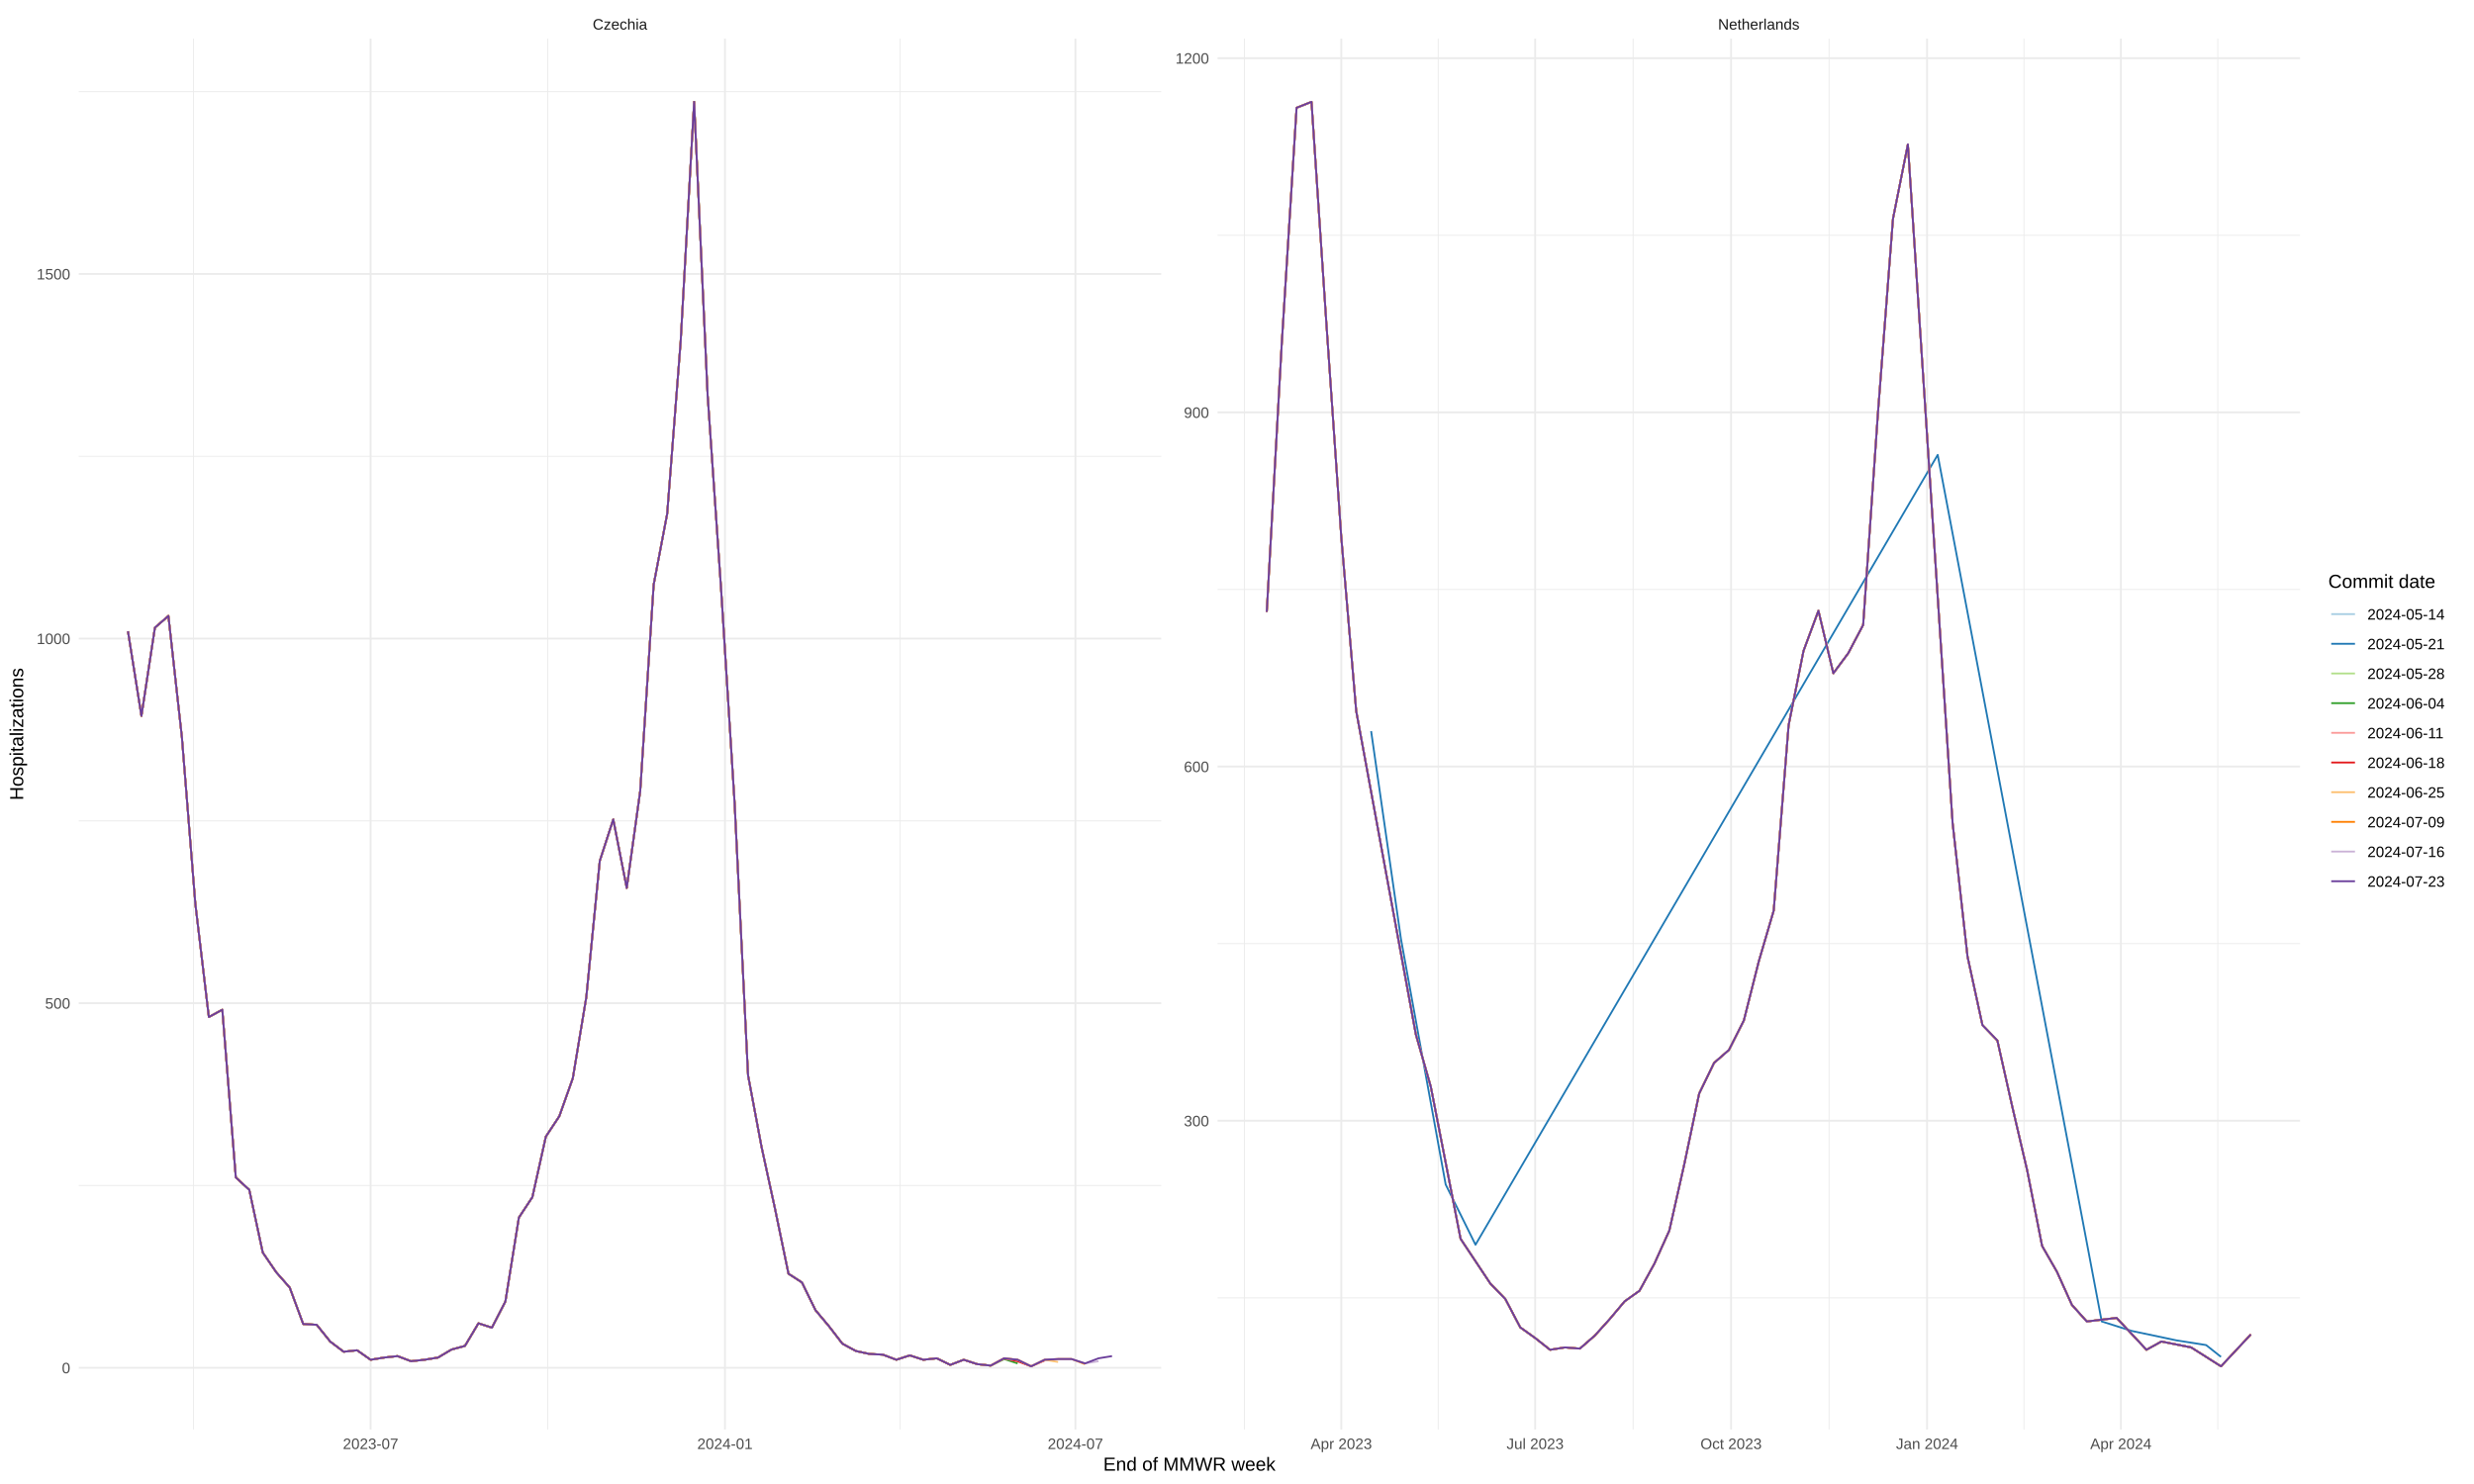
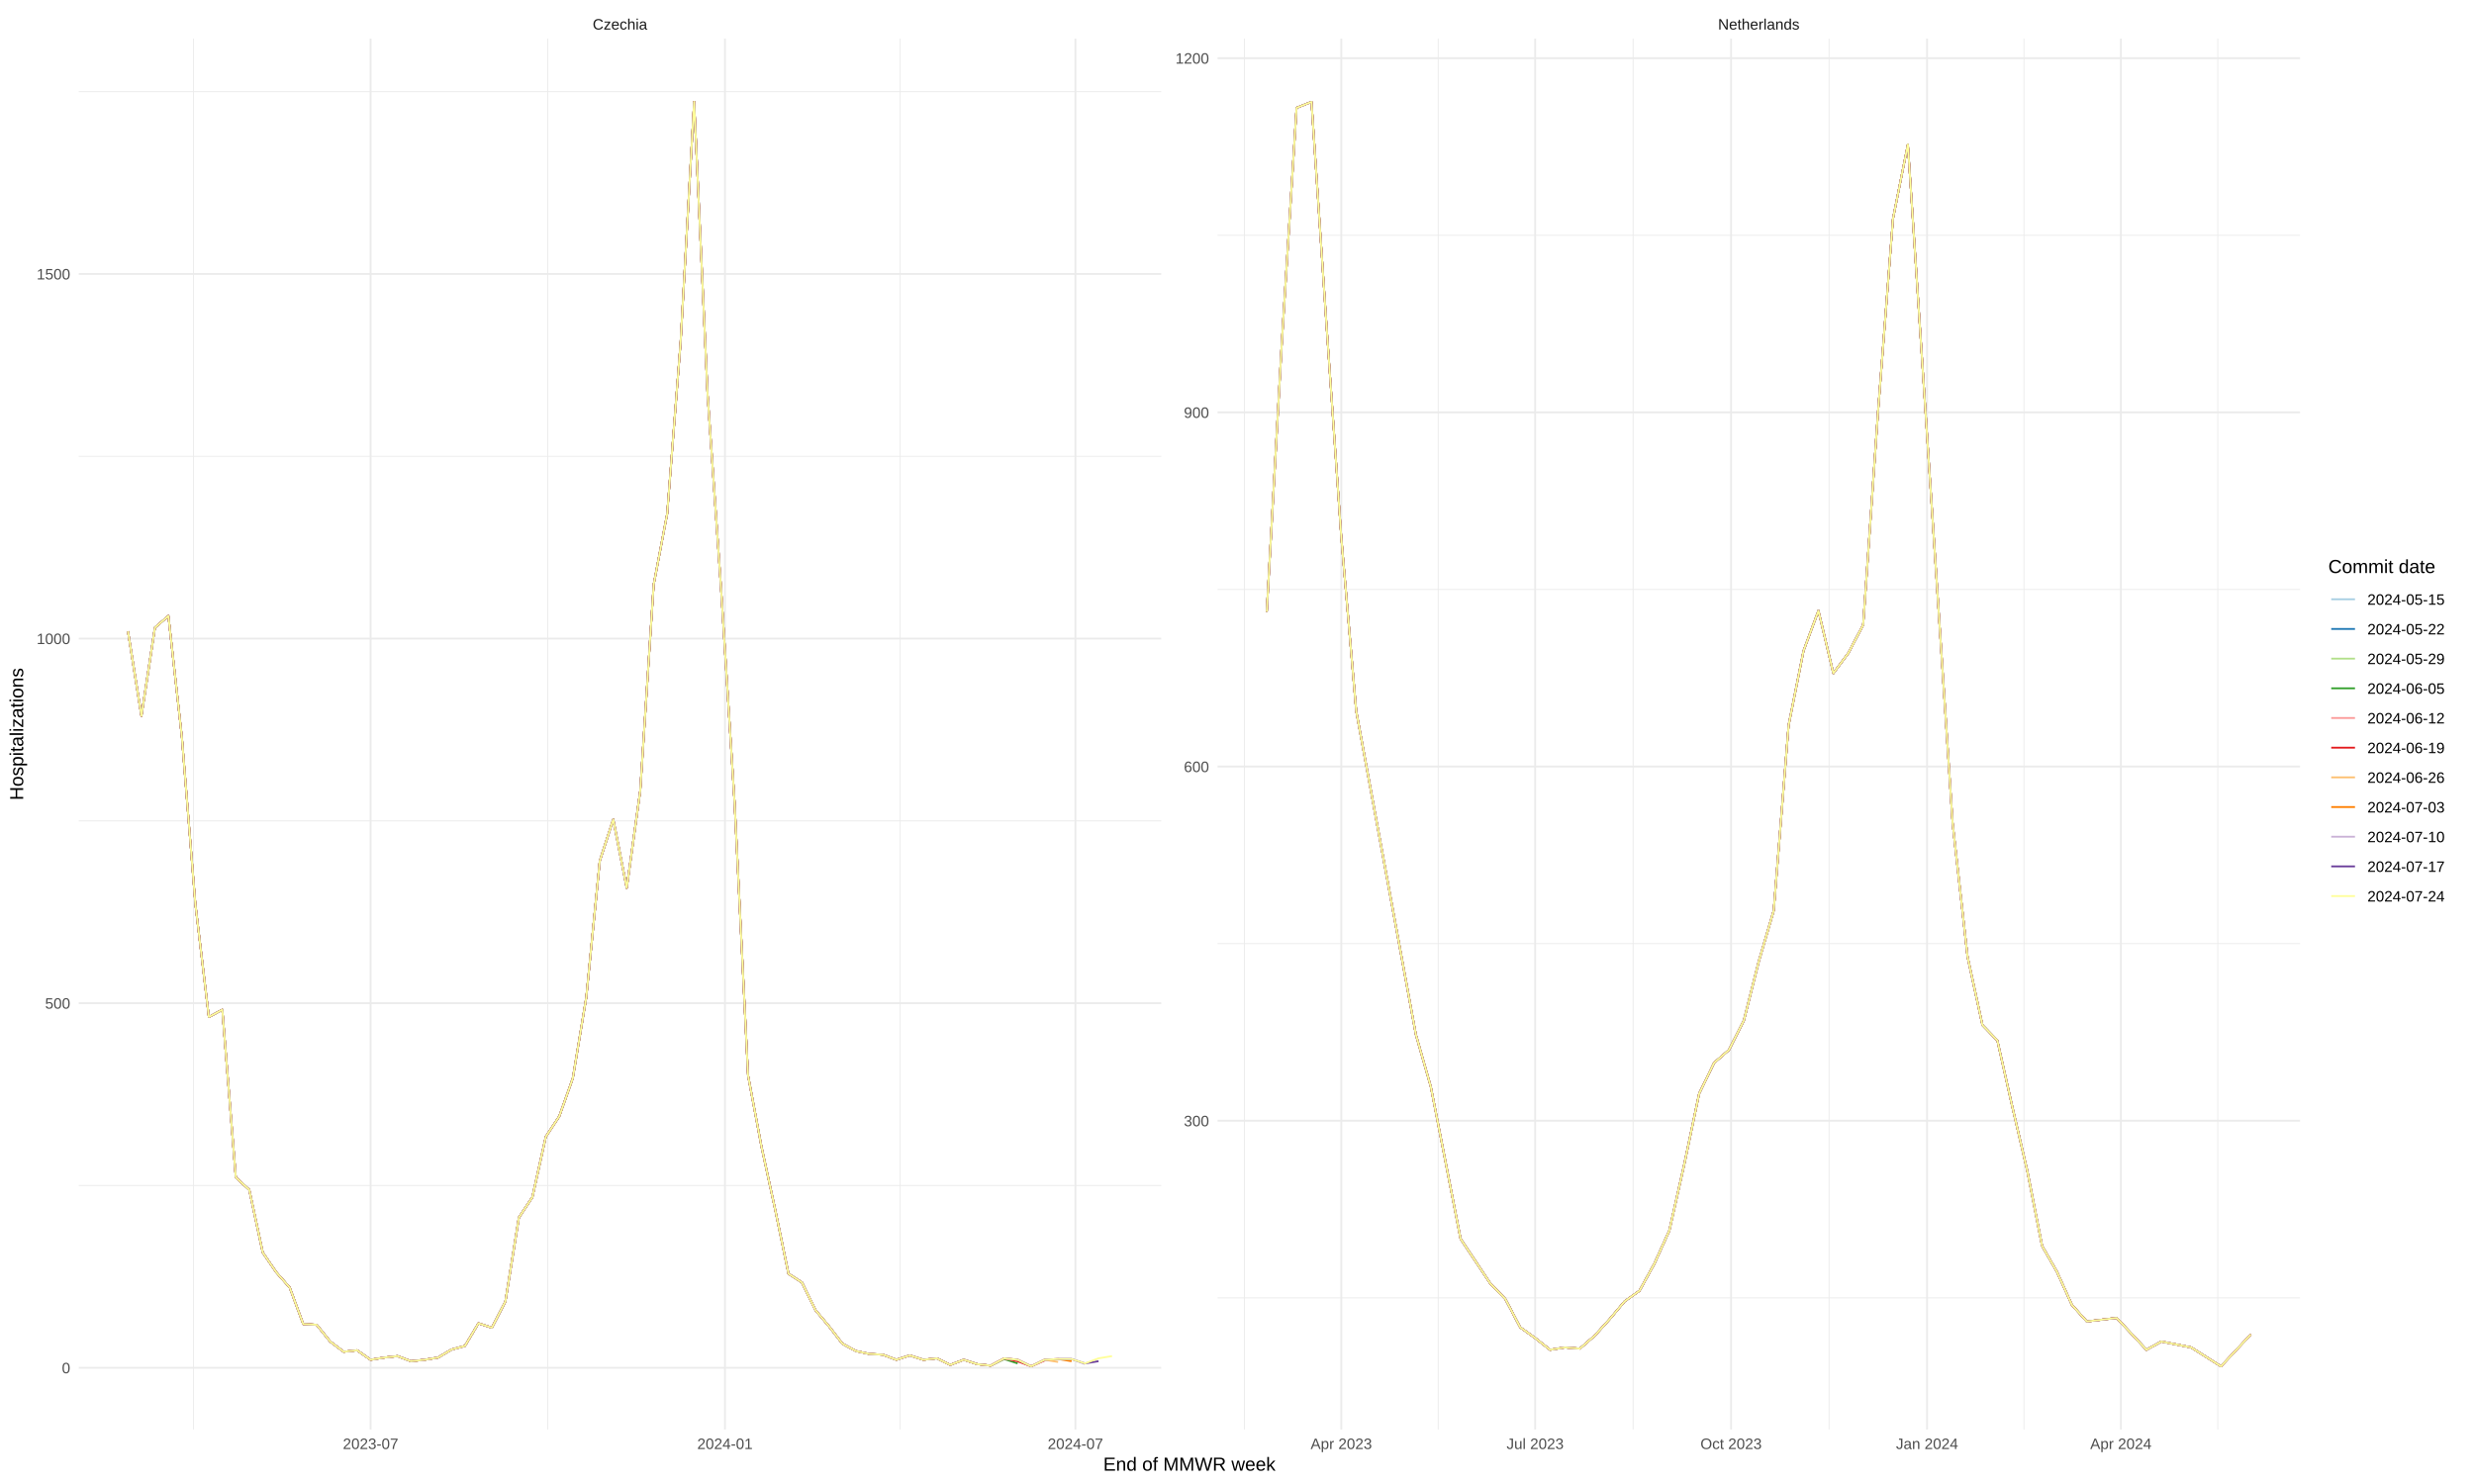
<svg xmlns="http://www.w3.org/2000/svg" class="svglite" width="1440.00pt" height="864.00pt" viewBox="0 0 1440.00 864.00">
  <defs>
    <style type="text/css">
    .svglite line, .svglite polyline, .svglite polygon, .svglite path, .svglite rect, .svglite circle {
      fill: none;
      stroke: #000000;
      stroke-linecap: round;
      stroke-linejoin: round;
      stroke-miterlimit: 10.00;
    }
    .svglite text {
      white-space: pre;
    }
  </style>
  </defs>
  <rect width="100%" height="100%" style="stroke: none; fill: none;" />
  <defs>
    <clipPath id="cpMC4wMHwxNDQwLjAwfDAuMDB8ODY0LjAw">
      <rect x="0.00" y="0.00" width="1440.00" height="864.00" />
    </clipPath>
  </defs>
  <g clip-path="url(#cpMC4wMHwxNDQwLjAwfDAuMDB8ODY0LjAw)">
</g>
  <defs>
    <clipPath id="cpNDUuODR8Njc1Ljg5fDIyLjQ5fDgzMi4yOQ==">
      <rect x="45.84" y="22.49" width="630.06" height="809.80" />
    </clipPath>
  </defs>
  <g clip-path="url(#cpNDUuODR8Njc1Ljg5fDIyLjQ5fDgzMi4yOQ==)">
    <polyline points="45.84,690.19 675.89,690.19 " style="stroke-width: 0.53; stroke: #EBEBEB; stroke-linecap: butt;" />
    <polyline points="45.84,477.92 675.89,477.92 " style="stroke-width: 0.53; stroke: #EBEBEB; stroke-linecap: butt;" />
    <polyline points="45.84,265.64 675.89,265.64 " style="stroke-width: 0.53; stroke: #EBEBEB; stroke-linecap: butt;" />
    <polyline points="45.84,53.36 675.89,53.36 " style="stroke-width: 0.53; stroke: #EBEBEB; stroke-linecap: butt;" />
    <polyline points="112.59,832.29 112.59,22.49 " style="stroke-width: 0.53; stroke: #EBEBEB; stroke-linecap: butt;" />
    <polyline points="318.83,832.29 318.83,22.49 " style="stroke-width: 0.53; stroke: #EBEBEB; stroke-linecap: butt;" />
    <polyline points="523.96,832.29 523.96,22.49 " style="stroke-width: 0.53; stroke: #EBEBEB; stroke-linecap: butt;" />
    <polyline points="45.84,796.33 675.89,796.33 " style="stroke-width: 1.07; stroke: #EBEBEB; stroke-linecap: butt;" />
    <polyline points="45.84,584.06 675.89,584.06 " style="stroke-width: 1.07; stroke: #EBEBEB; stroke-linecap: butt;" />
    <polyline points="45.84,371.78 675.89,371.78 " style="stroke-width: 1.07; stroke: #EBEBEB; stroke-linecap: butt;" />
    <polyline points="45.84,159.50 675.89,159.50 " style="stroke-width: 1.07; stroke: #EBEBEB; stroke-linecap: butt;" />
    <polyline points="215.71,832.29 215.71,22.49 " style="stroke-width: 1.07; stroke: #EBEBEB; stroke-linecap: butt;" />
    <polyline points="421.96,832.29 421.96,22.49 " style="stroke-width: 1.07; stroke: #EBEBEB; stroke-linecap: butt;" />
    <polyline points="625.96,832.29 625.96,22.49 " style="stroke-width: 1.07; stroke: #EBEBEB; stroke-linecap: butt;" />
    <polyline points="74.48,367.53 82.32,416.78 90.17,365.41 98.02,358.61 105.86,429.09 113.71,526.32 121.56,592.12 129.40,587.88 137.25,685.52 145.09,692.74 152.94,729.25 160.79,740.72 168.63,749.63 176.48,770.86 184.33,771.29 192.17,781.05 200.02,786.99 207.86,786.15 215.71,791.66 223.56,790.39 231.40,789.54 239.25,792.51 247.10,791.66 254.94,790.39 262.79,785.72 270.63,783.60 278.48,770.44 286.33,772.98 294.17,757.70 302.02,708.88 309.87,696.99 317.71,661.75 325.56,649.86 333.40,627.78 341.25,580.66 349.10,501.27 356.94,477.07 364.79,516.97 372.64,460.51 380.48,340.36 388.33,299.18 396.17,198.98 404.02,59.30 411.87,229.97 419.71,342.91 427.56,467.30 435.41,626.09 443.25,667.69 451.10,703.78 458.94,741.57 466.79,746.66 474.64,762.79 482.48,772.13 490.33,782.32 498.18,786.57 506.02,788.27 513.87,788.69 521.71,791.66 529.56,789.12 537.41,791.66 545.25,790.82 553.10,794.64 560.95,791.66 568.79,794.21 " style="stroke-width: 1.07; stroke: #A6CEE3; stroke-linecap: butt;" />
    <polyline points="74.48,367.53 82.32,416.78 90.17,365.41 98.02,358.61 105.86,429.09 113.71,526.32 121.56,592.12 129.40,587.88 137.25,685.52 145.09,692.74 152.94,729.25 160.79,740.72 168.63,749.63 176.48,770.86 184.33,771.29 192.17,781.05 200.02,786.99 207.86,786.15 215.71,791.66 223.56,790.39 231.40,789.54 239.25,792.51 247.10,791.66 254.94,790.39 262.79,785.72 270.63,783.60 278.48,770.44 286.33,772.98 294.17,757.70 302.02,708.88 309.87,696.99 317.71,661.75 325.56,649.86 333.40,627.78 341.25,580.66 349.10,501.27 356.94,477.07 364.79,516.97 372.64,460.51 380.48,340.36 388.33,299.18 396.17,198.98 404.02,59.30 411.87,229.97 419.71,342.91 427.56,467.30 435.41,626.09 443.25,667.69 451.10,703.78 458.94,741.57 466.79,746.66 474.64,762.79 482.48,772.13 490.33,782.32 498.18,786.57 506.02,788.27 513.87,788.69 521.71,791.66 529.56,789.12 537.41,791.66 545.25,790.82 553.10,794.64 560.95,791.66 568.79,794.21 576.64,795.06 " style="stroke-width: 1.07; stroke: #1F78B4; stroke-linecap: butt;" />
    <polyline points="74.48,367.53 82.32,416.78 90.17,365.41 98.02,358.61 105.86,429.09 113.71,526.32 121.56,592.12 129.40,587.88 137.25,685.52 145.09,692.74 152.94,729.25 160.79,740.72 168.63,749.63 176.48,770.86 184.33,771.29 192.17,781.05 200.02,786.99 207.86,786.15 215.71,791.66 223.56,790.39 231.40,789.54 239.25,792.51 247.10,791.66 254.94,790.39 262.79,785.72 270.63,783.60 278.48,770.44 286.33,772.98 294.17,757.70 302.02,708.88 309.87,696.99 317.71,661.75 325.56,649.86 333.40,627.78 341.25,580.66 349.10,501.27 356.94,477.07 364.79,516.97 372.64,460.51 380.48,340.36 388.33,299.18 396.17,198.98 404.02,59.30 411.87,229.97 419.71,342.91 427.56,467.30 435.41,626.09 443.25,667.69 451.10,703.78 458.94,741.57 466.79,746.66 474.64,762.79 482.48,772.13 490.33,782.32 498.18,786.57 506.02,788.27 513.87,788.69 521.71,791.66 529.56,789.12 537.41,791.66 545.25,790.82 553.10,794.64 560.95,791.66 568.79,794.21 576.64,795.06 584.48,791.24 " style="stroke-width: 1.07; stroke: #B2DF8A; stroke-linecap: butt;" />
    <polyline points="74.48,367.53 82.32,416.78 90.17,365.41 98.02,358.61 105.86,429.09 113.71,526.32 121.56,592.12 129.40,587.88 137.25,685.52 145.09,692.74 152.94,729.25 160.79,740.72 168.63,749.63 176.48,770.86 184.33,771.29 192.17,781.05 200.02,786.99 207.86,786.15 215.71,791.66 223.56,790.39 231.40,789.54 239.25,792.51 247.10,791.66 254.94,790.39 262.79,785.72 270.63,783.60 278.48,770.44 286.33,772.98 294.17,757.70 302.02,708.88 309.87,696.99 317.71,661.75 325.56,649.86 333.40,627.78 341.25,580.66 349.10,501.27 356.94,477.07 364.79,516.97 372.64,460.51 380.48,340.36 388.33,299.18 396.17,198.98 404.02,59.30 411.87,229.97 419.71,342.91 427.56,467.30 435.41,626.09 443.25,667.69 451.10,703.78 458.94,741.57 466.79,746.66 474.64,762.79 482.48,772.13 490.33,782.32 498.18,786.57 506.02,788.27 513.87,788.69 521.71,791.66 529.56,789.12 537.41,791.66 545.25,790.82 553.10,794.64 560.95,791.66 568.79,794.21 576.64,795.06 584.48,791.24 592.33,793.79 " style="stroke-width: 1.07; stroke: #33A02C; stroke-linecap: butt;" />
    <polyline points="74.48,367.53 82.32,416.78 90.17,365.41 98.02,358.61 105.86,429.09 113.71,526.32 121.56,592.12 129.40,587.88 137.25,685.52 145.09,692.74 152.94,729.25 160.79,740.72 168.63,749.63 176.48,770.86 184.33,771.29 192.17,781.05 200.02,786.99 207.86,786.15 215.71,791.66 223.56,790.39 231.40,789.54 239.25,792.51 247.10,791.66 254.94,790.39 262.79,785.72 270.63,783.60 278.48,770.44 286.33,772.98 294.17,757.70 302.02,708.88 309.87,696.99 317.71,661.75 325.56,649.86 333.40,627.78 341.25,580.66 349.10,501.27 356.94,477.07 364.79,516.97 372.64,460.51 380.48,340.36 388.33,299.18 396.17,198.98 404.02,59.30 411.87,229.97 419.71,342.91 427.56,467.30 435.41,626.09 443.25,667.69 451.10,703.78 458.94,741.57 466.79,746.66 474.64,762.79 482.48,772.13 490.33,782.32 498.18,786.57 506.02,788.27 513.87,788.69 521.71,791.66 529.56,789.12 537.41,791.66 545.25,790.82 553.10,794.64 560.95,791.66 568.79,794.21 576.64,795.06 584.48,790.82 592.33,792.51 600.18,795.49 " style="stroke-width: 1.07; stroke: #FB9A99; stroke-linecap: butt;" />
    <polyline points="74.48,367.53 82.32,416.78 90.17,365.41 98.02,358.61 105.86,429.09 113.71,526.32 121.56,592.12 129.40,587.88 137.25,685.52 145.09,692.74 152.94,729.25 160.79,740.72 168.63,749.63 176.48,770.86 184.33,771.29 192.17,781.05 200.02,786.99 207.86,786.15 215.71,791.66 223.56,790.39 231.40,789.54 239.25,792.51 247.10,791.66 254.94,790.39 262.79,785.72 270.63,783.60 278.48,770.44 286.33,772.98 294.17,757.70 302.02,708.88 309.87,696.99 317.71,661.75 325.56,649.86 333.40,627.78 341.25,580.66 349.10,501.27 356.94,477.07 364.79,516.97 372.64,460.51 380.48,340.36 388.33,299.18 396.17,198.98 404.02,59.30 411.87,229.97 419.71,342.91 427.56,467.30 435.41,626.09 443.25,667.69 451.10,703.78 458.94,741.57 466.79,746.66 474.64,762.79 482.48,772.13 490.33,782.32 498.18,786.57 506.02,788.27 513.87,788.69 521.71,791.66 529.56,789.12 537.41,791.66 545.25,790.82 553.10,794.64 560.95,791.66 568.79,794.21 576.64,795.06 584.48,790.82 592.33,792.51 600.18,795.49 608.02,792.09 " style="stroke-width: 1.07; stroke: #E31A1C; stroke-linecap: butt;" />
    <polyline points="74.48,367.53 82.32,416.78 90.17,365.41 98.02,358.61 105.86,429.09 113.71,526.32 121.56,592.12 129.40,587.88 137.25,685.52 145.09,692.74 152.94,729.25 160.79,740.72 168.63,749.63 176.48,770.86 184.33,771.29 192.17,781.05 200.02,786.99 207.86,786.15 215.71,791.66 223.56,790.39 231.40,789.54 239.25,792.51 247.10,791.66 254.94,790.39 262.79,785.72 270.63,783.60 278.48,770.44 286.33,772.98 294.17,757.70 302.02,708.88 309.87,696.99 317.71,661.75 325.56,649.86 333.40,627.78 341.25,580.66 349.10,501.27 356.94,477.07 364.79,516.97 372.64,460.51 380.48,340.36 388.33,299.18 396.17,198.98 404.02,59.30 411.87,229.97 419.71,342.91 427.56,467.30 435.41,626.09 443.25,667.69 451.10,703.78 458.94,741.57 466.79,746.66 474.64,762.79 482.48,772.13 490.33,782.32 498.18,786.57 506.02,788.27 513.87,788.69 521.71,791.66 529.56,789.12 537.41,791.66 545.25,790.82 553.10,794.64 560.95,791.66 568.79,794.21 576.64,795.06 584.48,790.82 592.33,791.66 600.18,795.49 608.02,791.66 615.87,792.94 " style="stroke-width: 1.07; stroke: #FDBF6F; stroke-linecap: butt;" />
-     <polyline points="74.48,367.53 82.32,416.78 90.17,365.41 98.02,358.61 105.86,429.09 113.71,526.32 121.56,592.12 129.40,587.88 137.25,685.52 145.09,692.74 152.94,729.25 160.79,740.72 168.63,749.63 176.48,770.86 184.33,771.29 192.17,781.05 200.02,786.99 207.86,786.15 215.71,791.66 223.56,790.39 231.40,789.54 239.25,792.51 247.10,791.66 254.94,790.39 262.79,785.72 270.63,783.60 278.48,770.44 286.33,772.98 294.17,757.70 302.02,708.88 309.87,696.99 317.71,661.75 325.56,649.86 333.40,627.78 341.25,580.66 349.10,501.27 356.94,477.07 364.79,516.97 372.64,460.51 380.48,340.36 388.33,299.18 396.17,198.98 404.02,59.30 411.87,229.97 419.71,342.91 427.56,467.30 435.41,626.09 443.25,667.69 451.10,703.78 458.94,741.57 466.79,746.66 474.64,762.79 482.48,772.13 490.33,782.32 498.18,786.57 506.02,788.27 513.87,788.69 521.71,791.66 529.56,789.12 537.41,791.66 545.25,790.82 553.10,794.64 560.95,791.66 568.79,794.21 576.64,795.06 584.48,790.82 592.33,791.66 600.18,795.49 608.02,791.66 615.87,791.24 623.72,791.24 631.56,794.21 " style="stroke-width: 1.07; stroke: #FF7F00; stroke-linecap: butt;" />
-     <polyline points="74.48,367.53 82.32,416.78 90.17,365.41 98.02,358.61 105.86,429.09 113.71,526.32 121.56,592.12 129.40,587.88 137.25,685.52 145.09,692.74 152.94,729.25 160.79,740.72 168.63,749.63 176.48,770.86 184.33,771.29 192.17,781.05 200.02,786.99 207.86,786.15 215.71,791.66 223.56,790.39 231.40,789.54 239.25,792.51 247.10,791.66 254.94,790.39 262.79,785.72 270.63,783.60 278.48,770.44 286.33,772.98 294.17,757.70 302.02,708.88 309.87,696.99 317.71,661.75 325.56,649.86 333.40,627.78 341.25,580.66 349.10,501.27 356.94,477.07 364.79,516.97 372.64,460.51 380.48,340.36 388.33,299.18 396.17,198.98 404.02,59.30 411.87,229.97 419.71,342.91 427.56,467.30 435.41,626.09 443.25,667.69 451.10,703.78 458.94,741.57 466.79,746.66 474.64,762.79 482.48,772.13 490.33,782.32 498.18,786.57 506.02,788.27 513.87,788.69 521.71,791.66 529.56,789.12 537.41,791.66 545.25,790.82 553.10,794.64 560.95,791.66 568.79,794.21 576.64,795.06 584.48,790.82 592.33,791.66 600.18,795.49 608.02,791.66 615.87,791.24 623.72,791.24 631.56,793.79 639.41,792.51 " style="stroke-width: 1.07; stroke: #CAB2D6; stroke-linecap: butt;" />
-     <polyline points="74.48,367.53 82.32,416.78 90.17,365.41 98.02,358.61 105.86,429.09 113.71,526.32 121.56,592.12 129.40,587.88 137.25,685.52 145.09,692.74 152.94,729.25 160.79,740.72 168.63,749.63 176.48,770.86 184.33,771.29 192.17,781.05 200.02,786.99 207.86,786.15 215.71,791.66 223.56,790.39 231.40,789.54 239.25,792.51 247.10,791.66 254.94,790.39 262.79,785.72 270.63,783.60 278.48,770.44 286.33,772.98 294.17,757.70 302.02,708.88 309.87,696.99 317.71,661.75 325.56,649.86 333.40,627.78 341.25,580.66 349.10,501.27 356.94,477.07 364.79,516.97 372.64,460.51 380.48,340.36 388.33,299.18 396.17,198.98 404.02,59.30 411.87,229.97 419.71,342.91 427.56,467.30 435.41,626.09 443.25,667.69 451.10,703.78 458.94,741.57 466.79,746.66 474.64,762.79 482.48,772.13 490.33,782.32 498.18,786.57 506.02,788.27 513.87,788.69 521.71,791.66 529.56,789.12 537.41,791.66 545.25,790.82 553.10,794.64 560.95,791.66 568.79,794.21 576.64,795.06 584.48,790.82 592.33,791.66 600.18,795.49 608.02,791.66 615.87,791.24 623.72,791.24 631.56,793.79 639.41,790.82 647.26,789.54 " style="stroke-width: 1.07; stroke: #6A3D9A; stroke-linecap: butt;" />
+     <polyline points="74.48,367.53 82.32,416.78 90.17,365.41 98.02,358.61 105.86,429.09 113.71,526.32 121.56,592.12 129.40,587.88 137.25,685.52 145.09,692.74 152.94,729.25 160.79,740.72 168.63,749.63 176.48,770.86 184.33,771.29 192.17,781.05 200.02,786.99 207.86,786.15 215.71,791.66 223.56,790.39 231.40,789.54 239.25,792.51 247.10,791.66 254.94,790.39 262.79,785.72 270.63,783.60 278.48,770.44 286.33,772.98 294.17,757.70 302.02,708.88 309.87,696.99 317.71,661.75 325.56,649.86 333.40,627.78 341.25,580.66 349.10,501.27 356.94,477.07 364.79,516.97 372.64,460.51 380.48,340.36 388.33,299.18 396.17,198.98 404.02,59.30 411.87,229.97 419.71,342.91 427.56,467.30 435.41,626.09 443.25,667.69 451.10,703.78 458.94,741.57 466.79,746.66 474.64,762.79 482.48,772.13 490.33,782.32 498.18,786.57 506.02,788.27 513.87,788.69 521.71,791.66 529.56,789.12 537.41,791.66 545.25,790.82 553.10,794.64 560.95,791.66 568.79,794.21 576.64,795.06 584.48,790.82 592.33,791.66 600.18,795.49 608.02,791.66 615.87,791.24 623.72,792.51 " style="stroke-width: 1.07; stroke: #FF7F00; stroke-linecap: butt;" />
+     <polyline points="74.48,367.53 82.32,416.78 90.17,365.41 98.02,358.61 105.86,429.09 113.71,526.32 121.56,592.12 129.40,587.88 137.25,685.52 145.09,692.74 152.94,729.25 160.79,740.72 168.63,749.63 176.48,770.86 184.33,771.29 192.17,781.05 200.02,786.99 207.86,786.15 215.71,791.66 223.56,790.39 231.40,789.54 239.25,792.51 247.10,791.66 254.94,790.39 262.79,785.72 270.63,783.60 278.48,770.44 286.33,772.98 294.17,757.70 302.02,708.88 309.87,696.99 317.71,661.75 325.56,649.86 333.40,627.78 341.25,580.66 349.10,501.27 356.94,477.07 364.79,516.97 372.64,460.51 380.48,340.36 388.33,299.18 396.17,198.98 404.02,59.30 411.87,229.97 419.71,342.91 427.56,467.30 435.41,626.09 443.25,667.69 451.10,703.78 458.94,741.57 466.79,746.66 474.64,762.79 482.48,772.13 490.33,782.32 498.18,786.57 506.02,788.27 513.87,788.69 521.71,791.66 529.56,789.12 537.41,791.66 545.25,790.82 553.10,794.64 560.95,791.66 568.79,794.21 576.64,795.06 584.48,790.82 592.33,791.66 600.18,795.49 608.02,791.66 615.87,791.24 623.72,791.24 631.56,794.21 " style="stroke-width: 1.07; stroke: #CAB2D6; stroke-linecap: butt;" />
+     <polyline points="74.48,367.53 82.32,416.78 90.17,365.41 98.02,358.61 105.86,429.09 113.71,526.32 121.56,592.12 129.40,587.88 137.25,685.52 145.09,692.74 152.94,729.25 160.79,740.72 168.63,749.63 176.48,770.86 184.33,771.29 192.17,781.05 200.02,786.99 207.86,786.15 215.71,791.66 223.56,790.39 231.40,789.54 239.25,792.51 247.10,791.66 254.94,790.39 262.79,785.72 270.63,783.60 278.48,770.44 286.33,772.98 294.17,757.70 302.02,708.88 309.87,696.99 317.71,661.75 325.56,649.86 333.40,627.78 341.25,580.66 349.10,501.27 356.94,477.07 364.79,516.97 372.64,460.51 380.48,340.36 388.33,299.18 396.17,198.98 404.02,59.30 411.87,229.97 419.71,342.91 427.56,467.30 435.41,626.09 443.25,667.69 451.10,703.78 458.94,741.57 466.79,746.66 474.64,762.79 482.48,772.13 490.33,782.32 498.18,786.57 506.02,788.27 513.87,788.69 521.71,791.66 529.56,789.12 537.41,791.66 545.25,790.82 553.10,794.64 560.95,791.66 568.79,794.21 576.64,795.06 584.48,790.82 592.33,791.66 600.18,795.49 608.02,791.66 615.87,791.24 623.72,791.24 631.56,793.79 639.41,792.51 " style="stroke-width: 1.07; stroke: #6A3D9A; stroke-linecap: butt;" />
+     <polyline points="74.48,367.53 82.32,416.78 90.17,365.41 98.02,358.61 105.86,429.09 113.71,526.32 121.56,592.12 129.40,587.88 137.25,685.52 145.09,692.74 152.94,729.25 160.79,740.72 168.63,749.63 176.48,770.86 184.33,771.29 192.17,781.05 200.02,786.99 207.86,786.15 215.71,791.66 223.56,790.39 231.40,789.54 239.25,792.51 247.10,791.66 254.94,790.39 262.79,785.72 270.63,783.60 278.48,770.44 286.33,772.98 294.17,757.70 302.02,708.88 309.87,696.99 317.71,661.75 325.56,649.86 333.40,627.78 341.25,580.66 349.10,501.27 356.94,477.07 364.79,516.97 372.64,460.51 380.48,340.36 388.33,299.18 396.17,198.98 404.02,59.30 411.87,229.97 419.71,342.91 427.56,467.30 435.41,626.09 443.25,667.69 451.10,703.78 458.94,741.57 466.79,746.66 474.64,762.79 482.48,772.13 490.33,782.32 498.18,786.57 506.02,788.27 513.87,788.69 521.71,791.66 529.56,789.12 537.41,791.66 545.25,790.82 553.10,794.64 560.95,791.66 568.79,794.21 576.64,795.06 584.48,790.82 592.33,791.66 600.18,795.49 608.02,791.66 615.87,791.24 623.72,791.24 631.56,793.79 639.41,790.82 647.26,789.54 " style="stroke-width: 1.07; stroke: #FFFF99; stroke-linecap: butt;" />
  </g>
  <g clip-path="url(#cpMC4wMHwxNDQwLjAwfDAuMDB8ODY0LjAw)">
</g>
  <defs>
    <clipPath id="cpNzA4LjY4fDEzMzguNzR8MjIuNDl8ODMyLjI5">
      <rect x="708.68" y="22.49" width="630.06" height="809.80" />
    </clipPath>
  </defs>
  <g clip-path="url(#cpNzA4LjY4fDEzMzguNzR8MjIuNDl8ODMyLjI5)">
    <polyline points="708.68,755.62 1338.74,755.62 " style="stroke-width: 0.53; stroke: #EBEBEB; stroke-linecap: butt;" />
    <polyline points="708.68,549.40 1338.74,549.40 " style="stroke-width: 0.53; stroke: #EBEBEB; stroke-linecap: butt;" />
    <polyline points="708.68,343.19 1338.74,343.19 " style="stroke-width: 0.53; stroke: #EBEBEB; stroke-linecap: butt;" />
    <polyline points="708.68,136.97 1338.74,136.97 " style="stroke-width: 0.53; stroke: #EBEBEB; stroke-linecap: butt;" />
    <polyline points="724.30,832.29 724.30,22.49 " style="stroke-width: 0.53; stroke: #EBEBEB; stroke-linecap: butt;" />
    <polyline points="837.12,832.29 837.12,22.49 " style="stroke-width: 0.53; stroke: #EBEBEB; stroke-linecap: butt;" />
    <polyline points="950.56,832.29 950.56,22.49 " style="stroke-width: 0.53; stroke: #EBEBEB; stroke-linecap: butt;" />
    <polyline points="1064.62,832.29 1064.62,22.49 " style="stroke-width: 0.53; stroke: #EBEBEB; stroke-linecap: butt;" />
    <polyline points="1178.06,832.29 1178.06,22.49 " style="stroke-width: 0.53; stroke: #EBEBEB; stroke-linecap: butt;" />
    <polyline points="1290.88,832.29 1290.88,22.49 " style="stroke-width: 0.53; stroke: #EBEBEB; stroke-linecap: butt;" />
    <polyline points="708.68,652.51 1338.74,652.51 " style="stroke-width: 1.07; stroke: #EBEBEB; stroke-linecap: butt;" />
    <polyline points="708.68,446.30 1338.74,446.30 " style="stroke-width: 1.07; stroke: #EBEBEB; stroke-linecap: butt;" />
    <polyline points="708.68,240.08 1338.74,240.08 " style="stroke-width: 1.07; stroke: #EBEBEB; stroke-linecap: butt;" />
    <polyline points="708.68,33.87 1338.74,33.87 " style="stroke-width: 1.07; stroke: #EBEBEB; stroke-linecap: butt;" />
    <polyline points="780.71,832.29 780.71,22.49 " style="stroke-width: 1.07; stroke: #EBEBEB; stroke-linecap: butt;" />
    <polyline points="893.53,832.29 893.53,22.49 " style="stroke-width: 1.07; stroke: #EBEBEB; stroke-linecap: butt;" />
    <polyline points="1007.59,832.29 1007.59,22.49 " style="stroke-width: 1.07; stroke: #EBEBEB; stroke-linecap: butt;" />
    <polyline points="1121.65,832.29 1121.65,22.49 " style="stroke-width: 1.07; stroke: #EBEBEB; stroke-linecap: butt;" />
    <polyline points="1234.47,832.29 1234.47,22.49 " style="stroke-width: 1.07; stroke: #EBEBEB; stroke-linecap: butt;" />
    <polyline points="737.32,356.25 746.00,200.90 754.68,62.74 763.36,59.30 772.04,188.53 780.71,312.94 789.39,413.99 806.75,508.16 824.11,602.33 832.78,632.58 850.14,721.25 867.50,747.37 876.18,756.30 884.85,772.80 893.53,778.99 902.21,785.86 910.89,784.49 919.57,785.17 928.25,777.61 936.93,767.99 945.60,757.68 954.28,751.49 962.96,735.68 971.64,716.44 980.32,677.94 989.00,636.70 997.67,618.83 1006.35,611.27 1015.03,594.08 1023.71,559.71 1032.39,530.16 1041.07,422.24 1049.75,378.93 1058.42,355.56 1067.10,391.99 1075.78,380.31 1084.46,363.81 1093.14,239.39 1101.82,127.35 1110.49,84.05 1136.53,479.29 1145.21,556.96 1153.89,596.83 1162.57,605.77 1171.24,644.26 1179.92,681.38 1188.60,725.37 1197.28,740.50 1205.96,759.74 1214.64,769.37 1231.99,767.30 1249.35,785.86 1258.03,781.05 1275.39,784.49 " style="stroke-width: 1.07; stroke: #A6CEE3; stroke-linecap: butt;" />
-     <polyline points="798.07,425.67 815.43,546.65 841.46,689.63 858.82,724.69 1127.85,264.83 1223.31,769.37 1240.67,774.86 1266.71,780.36 1284.06,783.11 1292.74,789.99 " style="stroke-width: 1.07; stroke: #1F78B4; stroke-linecap: butt;" />
+     <polyline points="737.32,356.25 746.00,200.90 754.68,62.74 763.36,59.30 772.04,188.53 780.71,312.94 789.39,413.99 806.75,508.16 824.11,602.33 832.78,632.58 850.14,721.25 867.50,747.37 876.18,756.30 884.85,772.80 893.53,778.99 902.21,785.86 910.89,784.49 919.57,785.17 928.25,777.61 936.93,767.99 945.60,757.68 954.28,751.49 962.96,735.68 971.64,716.44 980.32,677.94 989.00,636.70 997.67,618.83 1006.35,611.27 1015.03,594.08 1023.71,559.71 1032.39,530.16 1041.07,422.24 1049.75,378.93 1058.42,355.56 1067.10,391.99 1075.78,380.31 1084.46,363.81 1093.14,239.39 1101.82,127.35 1110.49,84.05 1136.53,479.29 1145.21,556.96 1153.89,596.83 1162.57,605.77 1171.24,644.26 1179.92,681.38 1188.60,725.37 1197.28,740.50 1205.96,759.74 1214.64,769.37 1231.99,767.30 1249.35,785.86 1258.03,781.05 1275.39,784.49 1292.74,795.49 " style="stroke-width: 1.07; stroke: #1F78B4; stroke-linecap: butt;" />
    <polyline points="737.32,356.25 746.00,200.90 754.68,62.74 763.36,59.30 772.04,188.53 780.71,312.94 789.39,413.99 806.75,508.16 824.11,602.33 832.78,632.58 850.14,721.25 867.50,747.37 876.18,756.30 884.85,772.80 893.53,778.99 902.21,785.86 910.89,784.49 919.57,785.17 928.25,777.61 936.93,767.99 945.60,757.68 954.28,751.49 962.96,735.68 971.64,716.44 980.32,677.94 989.00,636.70 997.67,618.83 1006.35,611.27 1015.03,594.08 1023.71,559.71 1032.39,530.16 1041.07,422.24 1049.75,378.93 1058.42,355.56 1067.10,391.99 1075.78,380.31 1084.46,363.81 1093.14,239.39 1101.82,127.35 1110.49,84.05 1136.53,479.29 1145.21,556.96 1153.89,596.83 1162.57,605.77 1171.24,644.26 1179.92,681.38 1188.60,725.37 1197.28,740.50 1205.96,759.74 1214.64,769.37 1231.99,767.30 1249.35,785.86 1258.03,781.05 1275.39,784.49 1292.74,795.49 " style="stroke-width: 1.07; stroke: #B2DF8A; stroke-linecap: butt;" />
    <polyline points="737.32,356.25 746.00,200.90 754.68,62.74 763.36,59.30 772.04,188.53 780.71,312.94 789.39,413.99 806.75,508.16 824.11,602.33 832.78,632.58 850.14,721.25 867.50,747.37 876.18,756.30 884.85,772.80 893.53,778.99 902.21,785.86 910.89,784.49 919.57,785.17 928.25,777.61 936.93,767.99 945.60,757.68 954.28,751.49 962.96,735.68 971.64,716.44 980.32,677.94 989.00,636.70 997.67,618.83 1006.35,611.27 1015.03,594.08 1023.71,559.71 1032.39,530.16 1041.07,422.24 1049.75,378.93 1058.42,355.56 1067.10,391.99 1075.78,380.31 1084.46,363.81 1093.14,239.39 1101.82,127.35 1110.49,84.05 1136.53,479.29 1145.21,556.96 1153.89,596.83 1162.57,605.77 1171.24,644.26 1179.92,681.38 1188.60,725.37 1197.28,740.50 1205.96,759.74 1214.64,769.37 1231.99,767.30 1249.35,785.86 1258.03,781.05 1275.39,784.49 1292.74,795.49 1310.10,776.93 " style="stroke-width: 1.07; stroke: #33A02C; stroke-linecap: butt;" />
    <polyline points="737.32,356.25 746.00,200.90 754.68,62.74 763.36,59.30 772.04,188.53 780.71,312.94 789.39,413.99 806.75,508.16 824.11,602.33 832.78,632.58 850.14,721.25 867.50,747.37 876.18,756.30 884.85,772.80 893.53,778.99 902.21,785.86 910.89,784.49 919.57,785.17 928.25,777.61 936.93,767.99 945.60,757.68 954.28,751.49 962.96,735.68 971.64,716.44 980.32,677.94 989.00,636.70 997.67,618.83 1006.35,611.27 1015.03,594.08 1023.71,559.71 1032.39,530.16 1041.07,422.24 1049.75,378.93 1058.42,355.56 1067.10,391.99 1075.78,380.31 1084.46,363.81 1093.14,239.39 1101.82,127.35 1110.49,84.05 1136.53,479.29 1145.21,556.96 1153.89,596.83 1162.57,605.77 1171.24,644.26 1179.92,681.38 1188.60,725.37 1197.28,740.50 1205.96,759.74 1214.64,769.37 1231.99,767.30 1249.35,785.86 1258.03,781.05 1275.39,784.49 1292.74,795.49 1310.10,776.93 " style="stroke-width: 1.07; stroke: #FB9A99; stroke-linecap: butt;" />
    <polyline points="737.32,356.25 746.00,200.90 754.68,62.74 763.36,59.30 772.04,188.53 780.71,312.94 789.39,413.99 806.75,508.16 824.11,602.33 832.78,632.58 850.14,721.25 867.50,747.37 876.18,756.30 884.85,772.80 893.53,778.99 902.21,785.86 910.89,784.49 919.57,785.17 928.25,777.61 936.93,767.99 945.60,757.68 954.28,751.49 962.96,735.68 971.64,716.44 980.32,677.94 989.00,636.70 997.67,618.83 1006.35,611.27 1015.03,594.08 1023.71,559.71 1032.39,530.16 1041.07,422.24 1049.75,378.93 1058.42,355.56 1067.10,391.99 1075.78,380.31 1084.46,363.81 1093.14,239.39 1101.82,127.35 1110.49,84.05 1136.53,479.29 1145.21,556.96 1153.89,596.83 1162.57,605.77 1171.24,644.26 1179.92,681.38 1188.60,725.37 1197.28,740.50 1205.96,759.74 1214.64,769.37 1231.99,767.30 1249.35,785.86 1258.03,781.05 1275.39,784.49 1292.74,795.49 1310.10,776.93 " style="stroke-width: 1.07; stroke: #E31A1C; stroke-linecap: butt;" />
    <polyline points="737.32,356.25 746.00,200.90 754.68,62.74 763.36,59.30 772.04,188.53 780.71,312.94 789.39,413.99 806.75,508.16 824.11,602.33 832.78,632.58 850.14,721.25 867.50,747.37 876.18,756.30 884.85,772.80 893.53,778.99 902.21,785.86 910.89,784.49 919.57,785.17 928.25,777.61 936.93,767.99 945.60,757.68 954.28,751.49 962.96,735.68 971.64,716.44 980.32,677.94 989.00,636.70 997.67,618.83 1006.35,611.27 1015.03,594.08 1023.71,559.71 1032.39,530.16 1041.07,422.24 1049.75,378.93 1058.42,355.56 1067.10,391.99 1075.78,380.31 1084.46,363.81 1093.14,239.39 1101.82,127.35 1110.49,84.05 1136.53,479.29 1145.21,556.96 1153.89,596.83 1162.57,605.77 1171.24,644.26 1179.92,681.38 1188.60,725.37 1197.28,740.50 1205.96,759.74 1214.64,769.37 1231.99,767.30 1249.35,785.86 1258.03,781.05 1275.39,784.49 1292.74,795.49 1310.10,776.93 " style="stroke-width: 1.07; stroke: #FDBF6F; stroke-linecap: butt;" />
    <polyline points="737.32,356.25 746.00,200.90 754.68,62.74 763.36,59.30 772.04,188.53 780.71,312.94 789.39,413.99 806.75,508.16 824.11,602.33 832.78,632.58 850.14,721.25 867.50,747.37 876.18,756.30 884.85,772.80 893.53,778.99 902.21,785.86 910.89,784.49 919.57,785.17 928.25,777.61 936.93,767.99 945.60,757.68 954.28,751.49 962.96,735.68 971.64,716.44 980.32,677.94 989.00,636.70 997.67,618.83 1006.35,611.27 1015.03,594.08 1023.71,559.71 1032.39,530.16 1041.07,422.24 1049.75,378.93 1058.42,355.56 1067.10,391.99 1075.78,380.31 1084.46,363.81 1093.14,239.39 1101.82,127.35 1110.49,84.05 1136.53,479.29 1145.21,556.96 1153.89,596.83 1162.57,605.77 1171.24,644.26 1179.92,681.38 1188.60,725.37 1197.28,740.50 1205.96,759.74 1214.64,769.37 1231.99,767.30 1249.35,785.86 1258.03,781.05 1275.39,784.49 1292.74,795.49 1310.10,776.93 " style="stroke-width: 1.07; stroke: #FF7F00; stroke-linecap: butt;" />
    <polyline points="737.32,356.25 746.00,200.90 754.68,62.74 763.36,59.30 772.04,188.53 780.71,312.94 789.39,413.99 806.75,508.16 824.11,602.33 832.78,632.58 850.14,721.25 867.50,747.37 876.18,756.30 884.85,772.80 893.53,778.99 902.21,785.86 910.89,784.49 919.57,785.17 928.25,777.61 936.93,767.99 945.60,757.68 954.28,751.49 962.96,735.68 971.64,716.44 980.32,677.94 989.00,636.70 997.67,618.83 1006.35,611.27 1015.03,594.08 1023.71,559.71 1032.39,530.16 1041.07,422.24 1049.75,378.93 1058.42,355.56 1067.10,391.99 1075.78,380.31 1084.46,363.81 1093.14,239.39 1101.82,127.35 1110.49,84.05 1136.53,479.29 1145.21,556.96 1153.89,596.83 1162.57,605.77 1171.24,644.26 1179.92,681.38 1188.60,725.37 1197.28,740.50 1205.96,759.74 1214.64,769.37 1231.99,767.30 1249.35,785.86 1258.03,781.05 1275.39,784.49 1292.74,795.49 1310.10,776.93 " style="stroke-width: 1.07; stroke: #CAB2D6; stroke-linecap: butt;" />
    <polyline points="737.32,356.25 746.00,200.90 754.68,62.74 763.36,59.30 772.04,188.53 780.71,312.94 789.39,413.99 806.75,508.16 824.11,602.33 832.78,632.58 850.14,721.25 867.50,747.37 876.18,756.30 884.85,772.80 893.53,778.99 902.21,785.86 910.89,784.49 919.57,785.17 928.25,777.61 936.93,767.99 945.60,757.68 954.28,751.49 962.96,735.68 971.64,716.44 980.32,677.94 989.00,636.70 997.67,618.83 1006.35,611.27 1015.03,594.08 1023.71,559.71 1032.39,530.16 1041.07,422.24 1049.75,378.93 1058.42,355.56 1067.10,391.99 1075.78,380.31 1084.46,363.81 1093.14,239.39 1101.82,127.35 1110.49,84.05 1136.53,479.29 1145.21,556.96 1153.89,596.83 1162.57,605.77 1171.24,644.26 1179.92,681.38 1188.60,725.37 1197.28,740.50 1205.96,759.74 1214.64,769.37 1231.99,767.30 1249.35,785.86 1258.03,781.05 1275.39,784.49 1292.74,795.49 1310.10,776.93 " style="stroke-width: 1.07; stroke: #6A3D9A; stroke-linecap: butt;" />
+     <polyline points="737.32,356.25 746.00,200.90 754.68,62.74 763.36,59.30 772.04,188.53 780.71,312.94 789.39,413.99 806.75,508.16 824.11,602.33 832.78,632.58 850.14,721.25 867.50,747.37 876.18,756.30 884.85,772.80 893.53,778.99 902.21,785.86 910.89,784.49 919.57,785.17 928.25,777.61 936.93,767.99 945.60,757.68 954.28,751.49 962.96,735.68 971.64,716.44 980.32,677.94 989.00,636.70 997.67,618.83 1006.35,611.27 1015.03,594.08 1023.71,559.71 1032.39,530.16 1041.07,422.24 1049.75,378.93 1058.42,355.56 1067.10,391.99 1075.78,380.31 1084.46,363.81 1093.14,239.39 1101.82,127.35 1110.49,84.05 1136.53,479.29 1145.21,556.96 1153.89,596.83 1162.57,605.77 1171.24,644.26 1179.92,681.38 1188.60,725.37 1197.28,740.50 1205.96,759.74 1214.64,769.37 1231.99,767.30 1249.35,785.86 1258.03,781.05 1275.39,784.49 1292.74,795.49 1310.10,776.93 " style="stroke-width: 1.07; stroke: #FFFF99; stroke-linecap: butt;" />
  </g>
  <g clip-path="url(#cpMC4wMHwxNDQwLjAwfDAuMDB8ODY0LjAw)">
</g>
  <defs>
    <clipPath id="cpNDUuODR8Njc1Ljg5fDUuNDh8MjIuNDk=">
      <rect x="45.84" y="5.48" width="630.06" height="17.01" />
    </clipPath>
  </defs>
  <g clip-path="url(#cpNDUuODR8Njc1Ljg5fDUuNDh8MjIuNDk=)">
    <text x="360.87" y="17.19" text-anchor="middle" style="font-size: 8.80px;fill: #1A1A1A; font-family: &quot;Liberation Sans&quot;;" textLength="34.42px" lengthAdjust="spacingAndGlyphs">Czechia</text>
  </g>
  <g clip-path="url(#cpMC4wMHwxNDQwLjAwfDAuMDB8ODY0LjAw)">
</g>
  <defs>
    <clipPath id="cpNzA4LjY4fDEzMzguNzR8NS40OHwyMi40OQ==">
      <rect x="708.68" y="5.48" width="630.06" height="17.01" />
    </clipPath>
  </defs>
  <g clip-path="url(#cpNzA4LjY4fDEzMzguNzR8NS40OHwyMi40OQ==)">
    <text x="1023.71" y="17.19" text-anchor="middle" style="font-size: 8.80px;fill: #1A1A1A; font-family: &quot;Liberation Sans&quot;;" textLength="53.63px" lengthAdjust="spacingAndGlyphs">Netherlands</text>
  </g>
  <g clip-path="url(#cpMC4wMHwxNDQwLjAwfDAuMDB8ODY0LjAw)">
    <text x="215.71" y="843.64" text-anchor="middle" style="font-size: 8.80px;fill: #4D4D4D; font-family: &quot;Liberation Sans&quot;;" textLength="36.74px" lengthAdjust="spacingAndGlyphs">2023-07</text>
    <text x="421.96" y="843.64" text-anchor="middle" style="font-size: 8.80px;fill: #4D4D4D; font-family: &quot;Liberation Sans&quot;;" textLength="36.74px" lengthAdjust="spacingAndGlyphs">2024-01</text>
    <text x="625.96" y="843.64" text-anchor="middle" style="font-size: 8.80px;fill: #4D4D4D; font-family: &quot;Liberation Sans&quot;;" textLength="36.74px" lengthAdjust="spacingAndGlyphs">2024-07</text>
    <text x="780.71" y="843.64" text-anchor="middle" style="font-size: 8.80px;fill: #4D4D4D; font-family: &quot;Liberation Sans&quot;;" textLength="40.39px" lengthAdjust="spacingAndGlyphs">Apr 2023</text>
    <text x="893.53" y="843.64" text-anchor="middle" style="font-size: 8.80px;fill: #4D4D4D; font-family: &quot;Liberation Sans&quot;;" textLength="35.78px" lengthAdjust="spacingAndGlyphs">Jul 2023</text>
    <text x="1007.59" y="843.64" text-anchor="middle" style="font-size: 8.80px;fill: #4D4D4D; font-family: &quot;Liberation Sans&quot;;" textLength="40.38px" lengthAdjust="spacingAndGlyphs">Oct 2023</text>
    <text x="1121.65" y="843.64" text-anchor="middle" style="font-size: 8.80px;fill: #4D4D4D; font-family: &quot;Liberation Sans&quot;;" textLength="38.73px" lengthAdjust="spacingAndGlyphs">Jan 2024</text>
    <text x="1234.47" y="843.64" text-anchor="middle" style="font-size: 8.80px;fill: #4D4D4D; font-family: &quot;Liberation Sans&quot;;" textLength="40.39px" lengthAdjust="spacingAndGlyphs">Apr 2024</text>
    <text x="703.75" y="655.72" text-anchor="end" style="font-size: 8.80px;fill: #4D4D4D; font-family: &quot;Liberation Sans&quot;;" textLength="16.78px" lengthAdjust="spacingAndGlyphs">300</text>
    <text x="703.75" y="449.50" text-anchor="end" style="font-size: 8.80px;fill: #4D4D4D; font-family: &quot;Liberation Sans&quot;;" textLength="16.78px" lengthAdjust="spacingAndGlyphs">600</text>
    <text x="703.75" y="243.29" text-anchor="end" style="font-size: 8.80px;fill: #4D4D4D; font-family: &quot;Liberation Sans&quot;;" textLength="16.78px" lengthAdjust="spacingAndGlyphs">900</text>
    <text x="703.75" y="37.07" text-anchor="end" style="font-size: 8.80px;fill: #4D4D4D; font-family: &quot;Liberation Sans&quot;;" textLength="22.38px" lengthAdjust="spacingAndGlyphs">1200</text>
    <text x="40.91" y="799.54" text-anchor="end" style="font-size: 8.80px;fill: #4D4D4D; font-family: &quot;Liberation Sans&quot;;" textLength="5.59px" lengthAdjust="spacingAndGlyphs">0</text>
    <text x="40.91" y="587.26" text-anchor="end" style="font-size: 8.80px;fill: #4D4D4D; font-family: &quot;Liberation Sans&quot;;" textLength="16.78px" lengthAdjust="spacingAndGlyphs">500</text>
    <text x="40.91" y="374.98" text-anchor="end" style="font-size: 8.80px;fill: #4D4D4D; font-family: &quot;Liberation Sans&quot;;" textLength="22.38px" lengthAdjust="spacingAndGlyphs">1000</text>
    <text x="40.91" y="162.70" text-anchor="end" style="font-size: 8.80px;fill: #4D4D4D; font-family: &quot;Liberation Sans&quot;;" textLength="22.38px" lengthAdjust="spacingAndGlyphs">1500</text>
    <text x="692.29" y="856.23" text-anchor="middle" style="font-size: 11.00px; font-family: &quot;Liberation Sans&quot;;" textLength="108.42px" lengthAdjust="spacingAndGlyphs">End of MMWR week</text>
    <text transform="translate(13.50,427.39) rotate(-90)" text-anchor="middle" style="font-size: 11.00px; font-family: &quot;Liberation Sans&quot;;" textLength="87.27px" lengthAdjust="spacingAndGlyphs">Hospitalizations</text>
-     <text x="1355.18" y="342.26" style="font-size: 11.00px; font-family: &quot;Liberation Sans&quot;;" textLength="71.52px" lengthAdjust="spacingAndGlyphs">Commit date</text>
-     <line x1="1356.90" y1="357.53" x2="1370.73" y2="357.53" style="stroke-width: 1.07; stroke: #A6CEE3; stroke-linecap: butt;" />
-     <line x1="1356.90" y1="374.81" x2="1370.73" y2="374.81" style="stroke-width: 1.07; stroke: #1F78B4; stroke-linecap: butt;" />
-     <line x1="1356.90" y1="392.09" x2="1370.73" y2="392.09" style="stroke-width: 1.07; stroke: #B2DF8A; stroke-linecap: butt;" />
-     <line x1="1356.90" y1="409.37" x2="1370.73" y2="409.37" style="stroke-width: 1.07; stroke: #33A02C; stroke-linecap: butt;" />
-     <line x1="1356.90" y1="426.65" x2="1370.73" y2="426.65" style="stroke-width: 1.07; stroke: #FB9A99; stroke-linecap: butt;" />
-     <line x1="1356.90" y1="443.93" x2="1370.73" y2="443.93" style="stroke-width: 1.07; stroke: #E31A1C; stroke-linecap: butt;" />
-     <line x1="1356.90" y1="461.21" x2="1370.73" y2="461.21" style="stroke-width: 1.07; stroke: #FDBF6F; stroke-linecap: butt;" />
-     <line x1="1356.90" y1="478.49" x2="1370.73" y2="478.49" style="stroke-width: 1.07; stroke: #FF7F00; stroke-linecap: butt;" />
-     <line x1="1356.90" y1="495.77" x2="1370.73" y2="495.77" style="stroke-width: 1.07; stroke: #CAB2D6; stroke-linecap: butt;" />
-     <line x1="1356.90" y1="513.05" x2="1370.73" y2="513.05" style="stroke-width: 1.07; stroke: #6A3D9A; stroke-linecap: butt;" />
-     <text x="1377.94" y="360.74" style="font-size: 8.80px; font-family: &quot;Liberation Sans&quot;;" textLength="51.11px" lengthAdjust="spacingAndGlyphs">2024-05-14</text>
-     <text x="1377.94" y="378.02" style="font-size: 8.80px; font-family: &quot;Liberation Sans&quot;;" textLength="51.11px" lengthAdjust="spacingAndGlyphs">2024-05-21</text>
-     <text x="1377.94" y="395.30" style="font-size: 8.80px; font-family: &quot;Liberation Sans&quot;;" textLength="51.11px" lengthAdjust="spacingAndGlyphs">2024-05-28</text>
-     <text x="1377.94" y="412.58" style="font-size: 8.80px; font-family: &quot;Liberation Sans&quot;;" textLength="51.11px" lengthAdjust="spacingAndGlyphs">2024-06-04</text>
-     <text x="1377.94" y="429.86" style="font-size: 8.80px; font-family: &quot;Liberation Sans&quot;;" textLength="51.11px" lengthAdjust="spacingAndGlyphs">2024-06-11</text>
-     <text x="1377.94" y="447.14" style="font-size: 8.80px; font-family: &quot;Liberation Sans&quot;;" textLength="51.11px" lengthAdjust="spacingAndGlyphs">2024-06-18</text>
-     <text x="1377.94" y="464.42" style="font-size: 8.80px; font-family: &quot;Liberation Sans&quot;;" textLength="51.11px" lengthAdjust="spacingAndGlyphs">2024-06-25</text>
-     <text x="1377.94" y="481.70" style="font-size: 8.80px; font-family: &quot;Liberation Sans&quot;;" textLength="51.11px" lengthAdjust="spacingAndGlyphs">2024-07-09</text>
-     <text x="1377.94" y="498.98" style="font-size: 8.80px; font-family: &quot;Liberation Sans&quot;;" textLength="51.11px" lengthAdjust="spacingAndGlyphs">2024-07-16</text>
-     <text x="1377.94" y="516.26" style="font-size: 8.80px; font-family: &quot;Liberation Sans&quot;;" textLength="51.11px" lengthAdjust="spacingAndGlyphs">2024-07-23</text>
+     <text x="1355.18" y="333.62" style="font-size: 11.00px; font-family: &quot;Liberation Sans&quot;;" textLength="71.52px" lengthAdjust="spacingAndGlyphs">Commit date</text>
+     <line x1="1356.90" y1="348.89" x2="1370.73" y2="348.89" style="stroke-width: 1.07; stroke: #A6CEE3; stroke-linecap: butt;" />
+     <line x1="1356.90" y1="366.17" x2="1370.73" y2="366.17" style="stroke-width: 1.07; stroke: #1F78B4; stroke-linecap: butt;" />
+     <line x1="1356.90" y1="383.45" x2="1370.73" y2="383.45" style="stroke-width: 1.07; stroke: #B2DF8A; stroke-linecap: butt;" />
+     <line x1="1356.90" y1="400.73" x2="1370.73" y2="400.73" style="stroke-width: 1.07; stroke: #33A02C; stroke-linecap: butt;" />
+     <line x1="1356.90" y1="418.01" x2="1370.73" y2="418.01" style="stroke-width: 1.07; stroke: #FB9A99; stroke-linecap: butt;" />
+     <line x1="1356.90" y1="435.29" x2="1370.73" y2="435.29" style="stroke-width: 1.07; stroke: #E31A1C; stroke-linecap: butt;" />
+     <line x1="1356.90" y1="452.57" x2="1370.73" y2="452.57" style="stroke-width: 1.07; stroke: #FDBF6F; stroke-linecap: butt;" />
+     <line x1="1356.90" y1="469.85" x2="1370.73" y2="469.85" style="stroke-width: 1.07; stroke: #FF7F00; stroke-linecap: butt;" />
+     <line x1="1356.90" y1="487.13" x2="1370.73" y2="487.13" style="stroke-width: 1.07; stroke: #CAB2D6; stroke-linecap: butt;" />
+     <line x1="1356.90" y1="504.41" x2="1370.73" y2="504.41" style="stroke-width: 1.07; stroke: #6A3D9A; stroke-linecap: butt;" />
+     <line x1="1356.90" y1="521.69" x2="1370.73" y2="521.69" style="stroke-width: 1.07; stroke: #FFFF99; stroke-linecap: butt;" />
+     <text x="1377.94" y="352.10" style="font-size: 8.80px; font-family: &quot;Liberation Sans&quot;;" textLength="51.11px" lengthAdjust="spacingAndGlyphs">2024-05-15</text>
+     <text x="1377.94" y="369.38" style="font-size: 8.80px; font-family: &quot;Liberation Sans&quot;;" textLength="51.11px" lengthAdjust="spacingAndGlyphs">2024-05-22</text>
+     <text x="1377.94" y="386.66" style="font-size: 8.80px; font-family: &quot;Liberation Sans&quot;;" textLength="51.11px" lengthAdjust="spacingAndGlyphs">2024-05-29</text>
+     <text x="1377.94" y="403.94" style="font-size: 8.80px; font-family: &quot;Liberation Sans&quot;;" textLength="51.11px" lengthAdjust="spacingAndGlyphs">2024-06-05</text>
+     <text x="1377.94" y="421.22" style="font-size: 8.80px; font-family: &quot;Liberation Sans&quot;;" textLength="51.11px" lengthAdjust="spacingAndGlyphs">2024-06-12</text>
+     <text x="1377.94" y="438.50" style="font-size: 8.80px; font-family: &quot;Liberation Sans&quot;;" textLength="51.11px" lengthAdjust="spacingAndGlyphs">2024-06-19</text>
+     <text x="1377.94" y="455.78" style="font-size: 8.80px; font-family: &quot;Liberation Sans&quot;;" textLength="51.11px" lengthAdjust="spacingAndGlyphs">2024-06-26</text>
+     <text x="1377.94" y="473.06" style="font-size: 8.80px; font-family: &quot;Liberation Sans&quot;;" textLength="51.11px" lengthAdjust="spacingAndGlyphs">2024-07-03</text>
+     <text x="1377.94" y="490.34" style="font-size: 8.80px; font-family: &quot;Liberation Sans&quot;;" textLength="51.11px" lengthAdjust="spacingAndGlyphs">2024-07-10</text>
+     <text x="1377.94" y="507.62" style="font-size: 8.80px; font-family: &quot;Liberation Sans&quot;;" textLength="51.11px" lengthAdjust="spacingAndGlyphs">2024-07-17</text>
+     <text x="1377.94" y="524.90" style="font-size: 8.80px; font-family: &quot;Liberation Sans&quot;;" textLength="51.11px" lengthAdjust="spacingAndGlyphs">2024-07-24</text>
  </g>
</svg>
